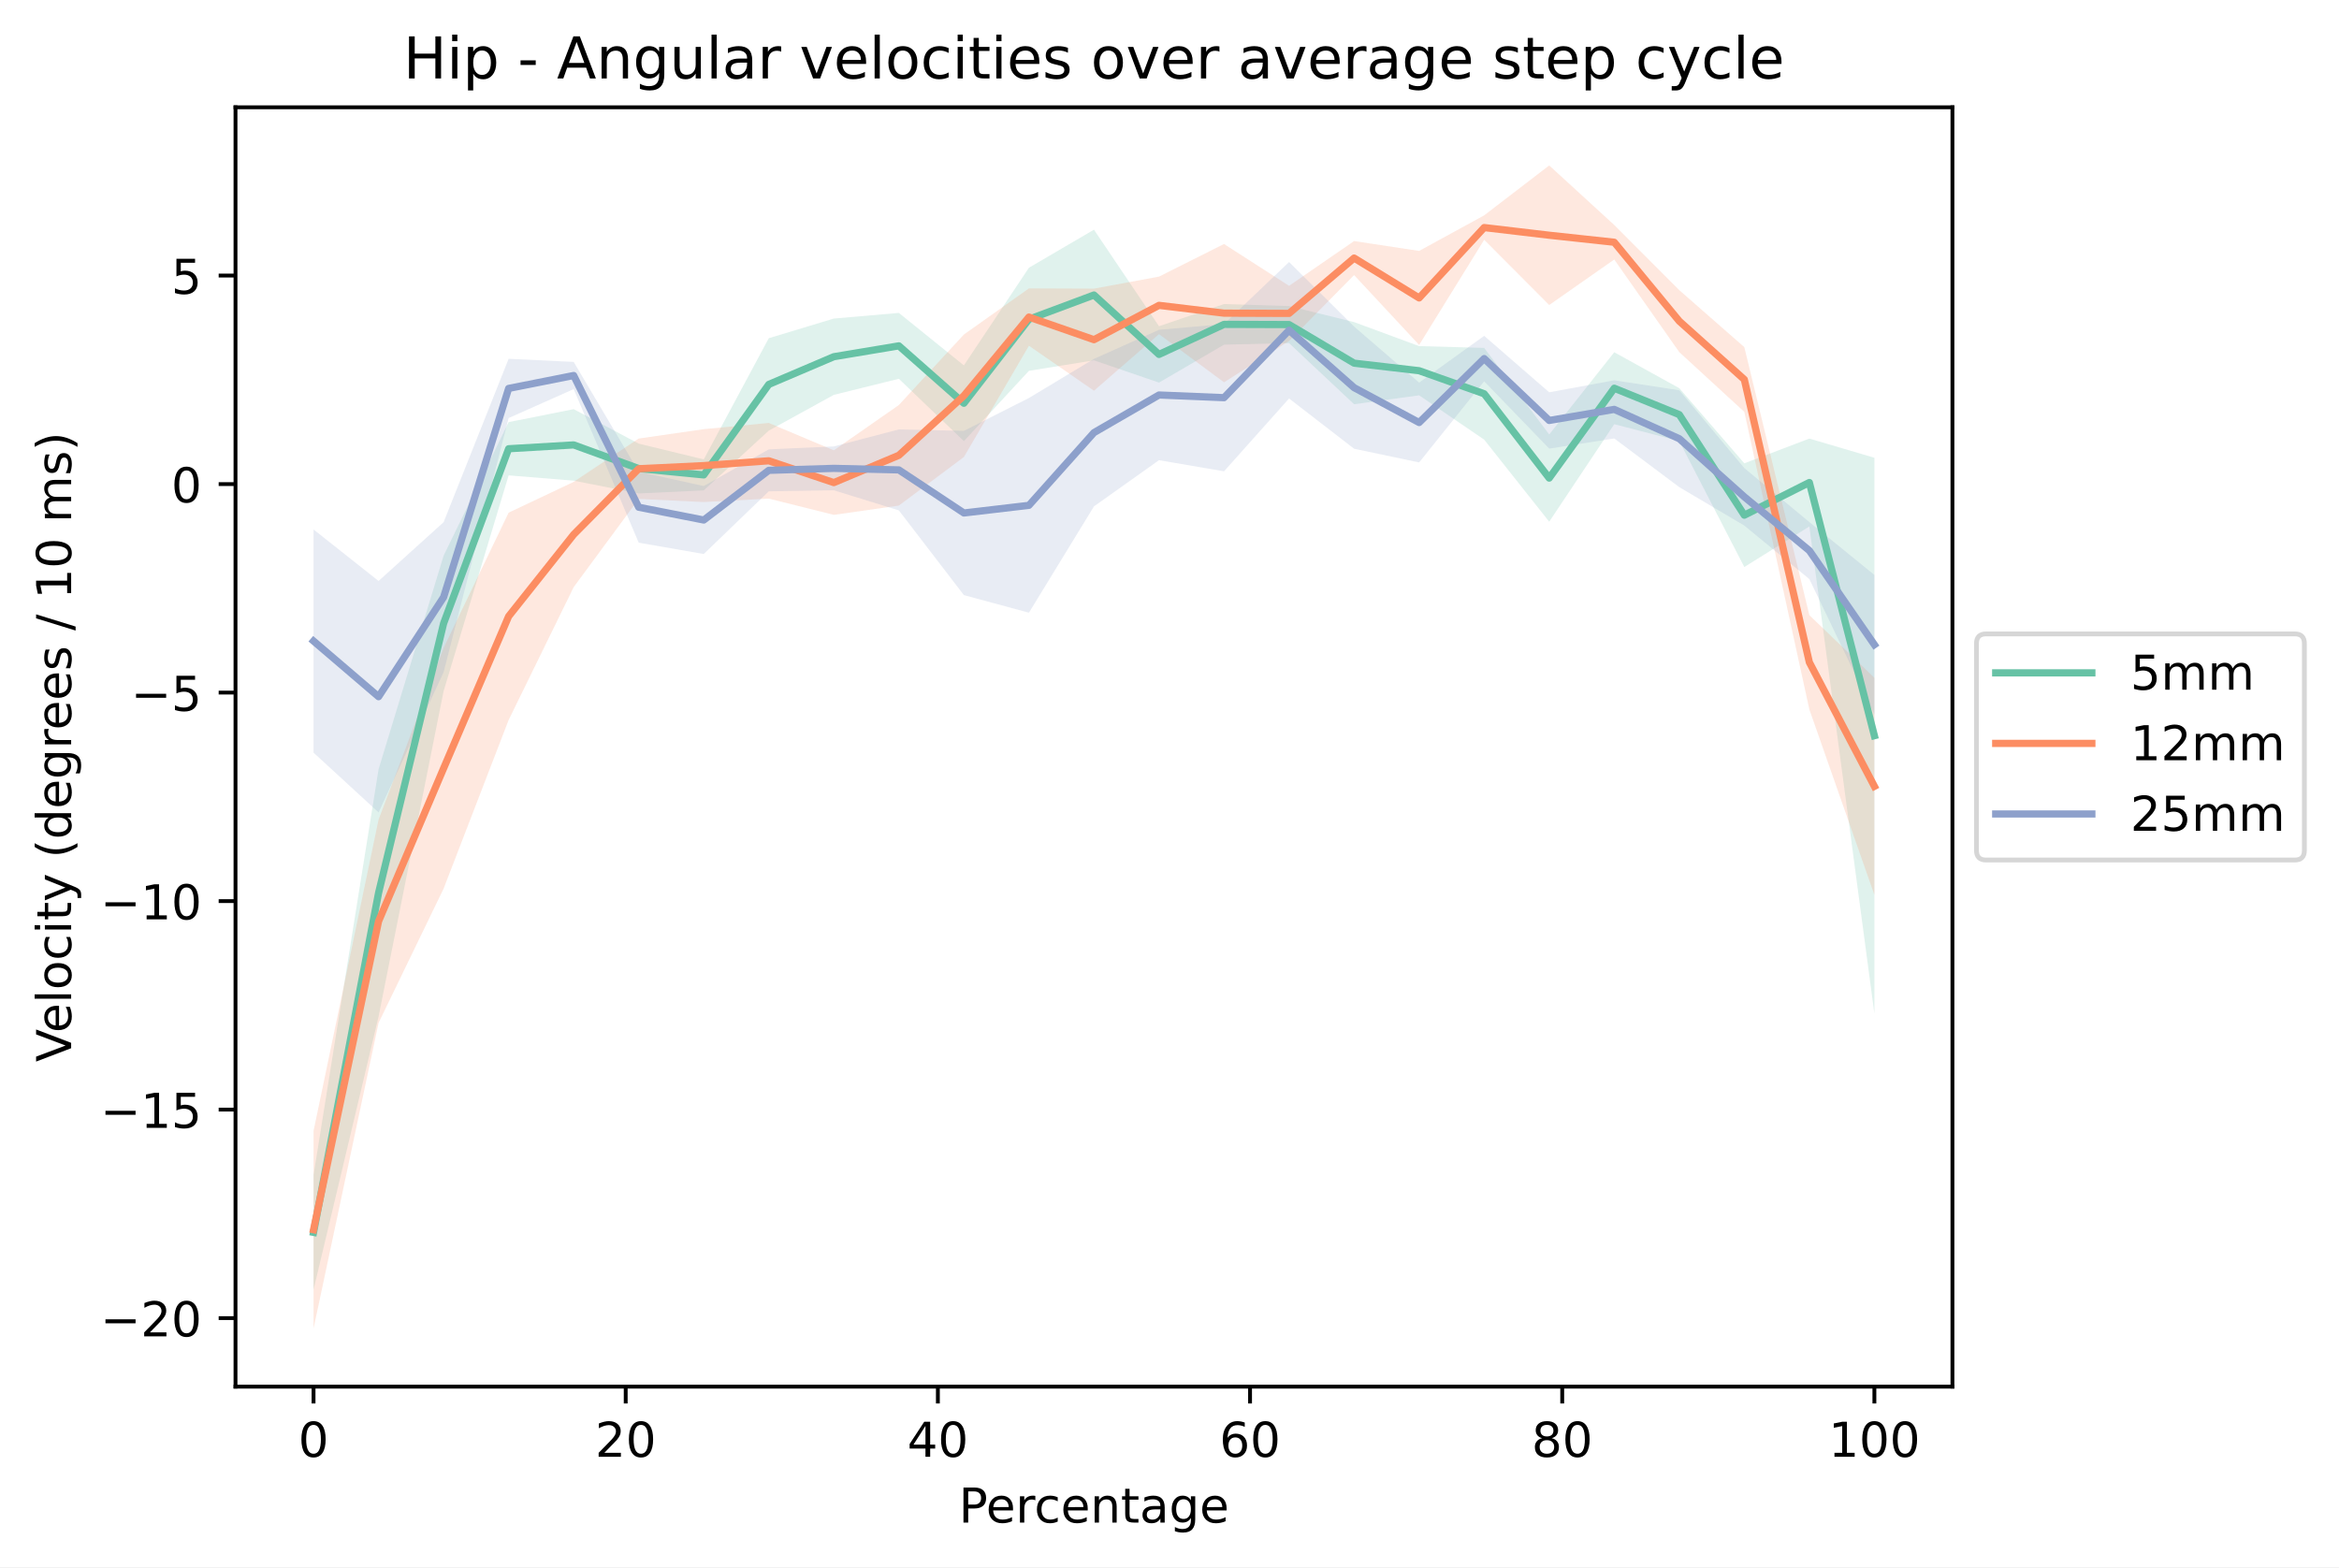
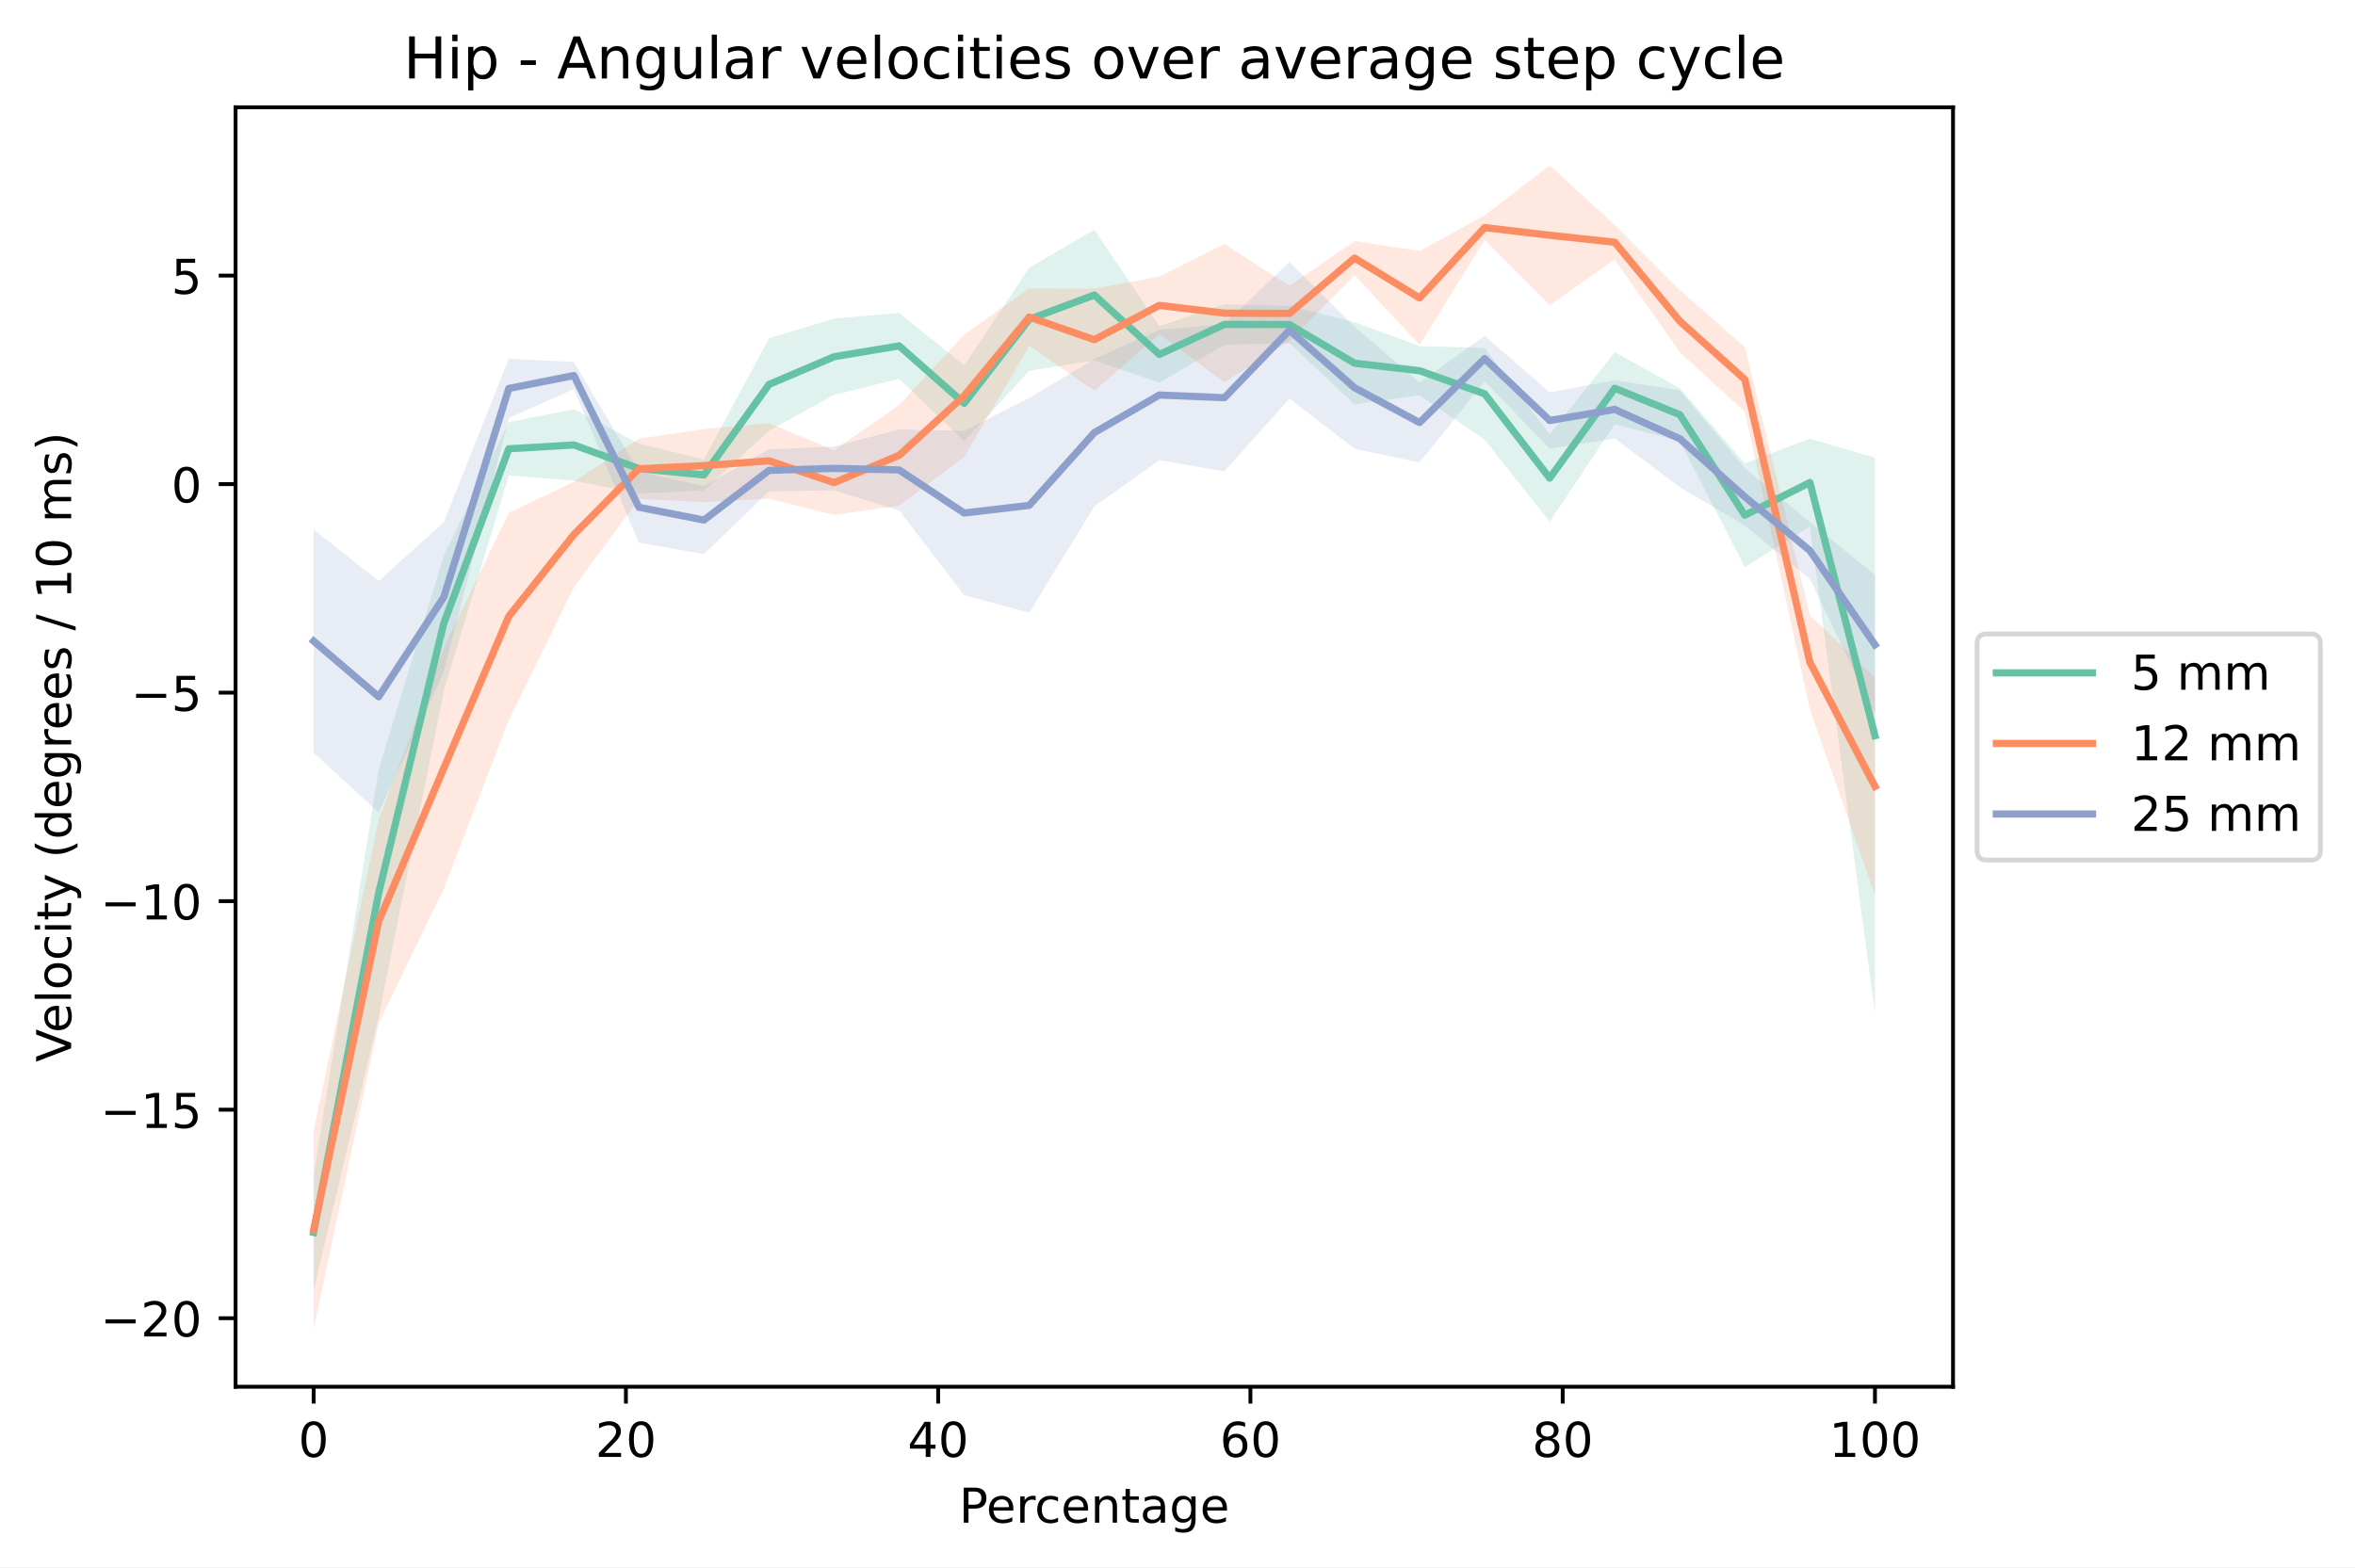
- <svg xmlns="http://www.w3.org/2000/svg" xmlns:xlink="http://www.w3.org/1999/xlink" width="486.509pt" height="325.986pt" viewBox="0 0 486.509 325.986" version="1.1">
+ <svg xmlns="http://www.w3.org/2000/svg" xmlns:xlink="http://www.w3.org/1999/xlink" width="489.687pt" height="325.986pt" viewBox="0 0 489.687 325.986" version="1.1">
  <defs>
    <style type="text/css">*{stroke-linejoin: round; stroke-linecap: butt}</style>
  </defs>
  <g id="figure_1">
    <g id="patch_1">
-       <path d="M 0 325.986  L 486.509 325.986  L 486.509 0  L 0 0  z " style="fill: #ffffff" />
+       <path d="M 0 325.986  L 489.687 325.986  L 489.687 0  L 0 0  z " style="fill: #ffffff" />
    </g>
    <g id="axes_1">
      <g id="patch_2">
        <path d="M 48.983 288.43  L 406.103 288.43  L 406.103 22.318  L 48.983 22.318  z " style="fill: #ffffff" />
      </g>
      <g id="FillBetweenPolyCollection_1">
-         <path d="M 65.216 244.43  L 65.216 268.257  L 78.743 211.446  L 92.27 143.749  L 105.797 98.882  L 119.325 99.98  L 132.852 102.641  L 146.379 102.004  L 159.906 89.575  L 173.434 82.133  L 186.961 78.789  L 200.488 91.754  L 214.016 77.133  L 227.543 74.95  L 241.07 79.584  L 254.597 71.693  L 268.125 71.366  L 281.652 84.081  L 295.179 82.228  L 308.706 91.446  L 322.234 108.518  L 335.761 88.235  L 349.288 91.742  L 362.816 117.948  L 376.343 109.502  L 389.87 210.829  L 389.87 95.22  L 389.87 95.22  L 376.343 91.227  L 362.816 96.374  L 349.288 80.743  L 335.761 73.27  L 322.234 90.375  L 308.706 72.367  L 295.179 71.993  L 281.652 67.001  L 268.125 63.662  L 254.597 63.248  L 241.07 67.861  L 227.543 47.777  L 214.016 55.691  L 200.488 76.009  L 186.961 65.088  L 173.434 66.261  L 159.906 70.349  L 146.379 95.564  L 132.852 92.28  L 119.325 85.108  L 105.797 87.804  L 92.27 115.586  L 78.743 160.011  L 65.216 244.43  z " clip-path="url(#p2263bcc801)" style="fill: #66c2a5; fill-opacity: 0.2" />
+         <path d="M 65.216 244.43  L 65.216 268.257  L 78.743 211.446  L 92.27 143.749  L 105.797 98.882  L 119.325 99.98  L 132.852 102.641  L 146.379 102.004  L 159.906 89.575  L 173.434 82.133  L 186.961 78.789  L 200.488 91.754  L 214.016 77.133  L 227.543 74.95  L 241.07 79.584  L 254.597 71.693  L 268.125 71.366  L 281.652 84.081  L 295.179 82.228  L 308.706 91.446  L 322.234 108.518  L 335.761 88.235  L 349.288 91.742  L 362.816 117.948  L 376.343 109.502  L 389.87 210.829  L 389.87 95.22  L 389.87 95.22  L 376.343 91.227  L 362.816 96.374  L 349.288 80.743  L 335.761 73.27  L 322.234 90.375  L 308.706 72.367  L 295.179 71.993  L 281.652 67.001  L 268.125 63.662  L 254.597 63.248  L 241.07 67.861  L 227.543 47.777  L 214.016 55.691  L 200.488 76.009  L 186.961 65.088  L 173.434 66.261  L 159.906 70.349  L 146.379 95.564  L 132.852 92.28  L 119.325 85.108  L 105.797 87.804  L 92.27 115.586  L 78.743 160.011  L 65.216 244.43  z " clip-path="url(#pf9036bc79f)" style="fill: #66c2a5; fill-opacity: 0.2" />
      </g>
      <g id="FillBetweenPolyCollection_2">
-         <path d="M 65.216 235.246  L 65.216 276.334  L 78.743 212.767  L 92.27 184.838  L 105.797 149.761  L 119.325 122.128  L 132.852 103.781  L 146.379 104.431  L 159.906 103.718  L 173.434 107.098  L 186.961 105.165  L 200.488 95.063  L 214.016 71.913  L 227.543 81.276  L 241.07 69.494  L 254.597 79.522  L 268.125 70.919  L 281.652 57.217  L 295.179 71.751  L 308.706 49.875  L 322.234 63.446  L 335.761 53.98  L 349.288 73.246  L 362.816 85.672  L 376.343 147.564  L 389.87 186.134  L 389.87 140.992  L 389.87 140.992  L 376.343 127.955  L 362.816 72.207  L 349.288 60.355  L 335.761 46.801  L 322.234 34.414  L 308.706 44.795  L 295.179 52.195  L 281.652 50.141  L 268.125 59.456  L 254.597 50.753  L 241.07 57.536  L 227.543 60.04  L 214.016 59.987  L 200.488 69.582  L 186.961 84.247  L 173.434 93.674  L 159.906 87.977  L 146.379 89.268  L 132.852 91.22  L 119.325 100.235  L 105.797 106.638  L 92.27 134.783  L 78.743 170.484  L 65.216 235.246  z " clip-path="url(#p2263bcc801)" style="fill: #fc8d62; fill-opacity: 0.2" />
+         <path d="M 65.216 235.246  L 65.216 276.334  L 78.743 212.767  L 92.27 184.838  L 105.797 149.761  L 119.325 122.128  L 132.852 103.781  L 146.379 104.431  L 159.906 103.718  L 173.434 107.098  L 186.961 105.165  L 200.488 95.063  L 214.016 71.913  L 227.543 81.276  L 241.07 69.494  L 254.597 79.522  L 268.125 70.919  L 281.652 57.217  L 295.179 71.751  L 308.706 49.875  L 322.234 63.446  L 335.761 53.98  L 349.288 73.246  L 362.816 85.672  L 376.343 147.564  L 389.87 186.134  L 389.87 140.992  L 389.87 140.992  L 376.343 127.955  L 362.816 72.207  L 349.288 60.355  L 335.761 46.801  L 322.234 34.414  L 308.706 44.795  L 295.179 52.195  L 281.652 50.141  L 268.125 59.456  L 254.597 50.753  L 241.07 57.536  L 227.543 60.04  L 214.016 59.987  L 200.488 69.582  L 186.961 84.247  L 173.434 93.674  L 159.906 87.977  L 146.379 89.268  L 132.852 91.22  L 119.325 100.235  L 105.797 106.638  L 92.27 134.783  L 78.743 170.484  L 65.216 235.246  z " clip-path="url(#pf9036bc79f)" style="fill: #fc8d62; fill-opacity: 0.2" />
      </g>
      <g id="FillBetweenPolyCollection_3">
-         <path d="M 65.216 110.135  L 65.216 156.556  L 78.743 168.99  L 92.27 139.821  L 105.797 86.954  L 119.325 80.935  L 132.852 112.882  L 146.379 115.239  L 159.906 102.198  L 173.434 101.981  L 186.961 106.165  L 200.488 123.786  L 214.016 127.445  L 227.543 105.33  L 241.07 95.722  L 254.597 98.035  L 268.125 82.887  L 281.652 93.34  L 295.179 96.192  L 308.706 79.311  L 322.234 93.315  L 335.761 91.199  L 349.288 101.326  L 362.816 109.324  L 376.343 120.453  L 389.87 148.61  L 389.87 119.59  L 389.87 119.59  L 376.343 108.597  L 362.816 97.37  L 349.288 81.18  L 335.761 79.107  L 322.234 81.602  L 308.706 69.86  L 295.179 79.591  L 281.652 67.934  L 268.125 54.501  L 254.597 67.405  L 241.07 68.601  L 227.543 74.645  L 214.016 82.786  L 200.488 89.623  L 186.961 89.323  L 173.434 92.863  L 159.906 93.47  L 146.379 101.1  L 132.852 98.138  L 119.325 75.279  L 105.797 74.635  L 92.27 108.618  L 78.743 120.847  L 65.216 110.135  z " clip-path="url(#p2263bcc801)" style="fill: #8da0cb; fill-opacity: 0.2" />
+         <path d="M 65.216 110.135  L 65.216 156.556  L 78.743 168.99  L 92.27 139.821  L 105.797 86.954  L 119.325 80.935  L 132.852 112.882  L 146.379 115.239  L 159.906 102.198  L 173.434 101.981  L 186.961 106.165  L 200.488 123.786  L 214.016 127.445  L 227.543 105.33  L 241.07 95.722  L 254.597 98.035  L 268.125 82.887  L 281.652 93.34  L 295.179 96.192  L 308.706 79.311  L 322.234 93.315  L 335.761 91.199  L 349.288 101.326  L 362.816 109.324  L 376.343 120.453  L 389.87 148.61  L 389.87 119.59  L 389.87 119.59  L 376.343 108.597  L 362.816 97.37  L 349.288 81.18  L 335.761 79.107  L 322.234 81.602  L 308.706 69.86  L 295.179 79.591  L 281.652 67.934  L 268.125 54.501  L 254.597 67.405  L 241.07 68.601  L 227.543 74.645  L 214.016 82.786  L 200.488 89.623  L 186.961 89.323  L 173.434 92.863  L 159.906 93.47  L 146.379 101.1  L 132.852 98.138  L 119.325 75.279  L 105.797 74.635  L 92.27 108.618  L 78.743 120.847  L 65.216 110.135  z " clip-path="url(#pf9036bc79f)" style="fill: #8da0cb; fill-opacity: 0.2" />
      </g>
      <g id="matplotlib.axis_1">
        <g id="xtick_1">
          <g id="line2d_1">
            <defs>
-               <path id="me7f5a25f6e" d="M 0 0  L 0 3.5  " style="stroke: #000000; stroke-width: 0.8" />
+               <path id="m4f5cbf19fa" d="M 0 0  L 0 3.5  " style="stroke: #000000; stroke-width: 0.8" />
            </defs>
            <g>
-               <use xlink:href="#me7f5a25f6e" x="65.216" y="288.43" style="stroke: #000000; stroke-width: 0.8" />
+               <use xlink:href="#m4f5cbf19fa" x="65.216" y="288.43" style="stroke: #000000; stroke-width: 0.8" />
            </g>
          </g>
          <g id="text_1">
            <g transform="translate(62.03429 303.0286) scale(0.1 -0.1)">
              <defs>
                <path id="DejaVuSans-30" d="M 2034 4250  Q 1547 4250 1301 3770  Q 1056 3291 1056 2328  Q 1056 1369 1301 889  Q 1547 409 2034 409  Q 2525 409 2770 889  Q 3016 1369 3016 2328  Q 3016 3291 2770 3770  Q 2525 4250 2034 4250  z M 2034 4750  Q 2819 4750 3233 4129  Q 3647 3509 3647 2328  Q 3647 1150 3233 529  Q 2819 -91 2034 -91  Q 1250 -91 836 529  Q 422 1150 422 2328  Q 422 3509 836 4129  Q 1250 4750 2034 4750  z " transform="scale(0.015625)" />
              </defs>
              <use xlink:href="#DejaVuSans-30" />
            </g>
          </g>
        </g>
        <g id="xtick_2">
          <g id="line2d_2">
            <g>
-               <use xlink:href="#me7f5a25f6e" x="130.146" y="288.43" style="stroke: #000000; stroke-width: 0.8" />
+               <use xlink:href="#m4f5cbf19fa" x="130.146" y="288.43" style="stroke: #000000; stroke-width: 0.8" />
            </g>
          </g>
          <g id="text_2">
            <g transform="translate(123.7839 303.0286) scale(0.1 -0.1)">
              <defs>
                <path id="DejaVuSans-32" d="M 1228 531  L 3431 531  L 3431 0  L 469 0  L 469 531  Q 828 903 1448 1529  Q 2069 2156 2228 2338  Q 2531 2678 2651 2914  Q 2772 3150 2772 3378  Q 2772 3750 2511 3984  Q 2250 4219 1831 4219  Q 1534 4219 1204 4116  Q 875 4013 500 3803  L 500 4441  Q 881 4594 1212 4672  Q 1544 4750 1819 4750  Q 2544 4750 2975 4387  Q 3406 4025 3406 3419  Q 3406 3131 3298 2873  Q 3191 2616 2906 2266  Q 2828 2175 2409 1742  Q 1991 1309 1228 531  z " transform="scale(0.015625)" />
              </defs>
              <use xlink:href="#DejaVuSans-32" />
              <use xlink:href="#DejaVuSans-30" transform="translate(63.62305 0)" />
            </g>
          </g>
        </g>
        <g id="xtick_3">
          <g id="line2d_3">
            <g>
-               <use xlink:href="#me7f5a25f6e" x="195.077" y="288.43" style="stroke: #000000; stroke-width: 0.8" />
+               <use xlink:href="#m4f5cbf19fa" x="195.077" y="288.43" style="stroke: #000000; stroke-width: 0.8" />
            </g>
          </g>
          <g id="text_3">
            <g transform="translate(188.7149 303.0286) scale(0.1 -0.1)">
              <defs>
                <path id="DejaVuSans-34" d="M 2419 4116  L 825 1625  L 2419 1625  L 2419 4116  z M 2253 4666  L 3047 4666  L 3047 1625  L 3713 1625  L 3713 1100  L 3047 1100  L 3047 0  L 2419 0  L 2419 1100  L 313 1100  L 313 1709  L 2253 4666  z " transform="scale(0.015625)" />
              </defs>
              <use xlink:href="#DejaVuSans-34" />
              <use xlink:href="#DejaVuSans-30" transform="translate(63.62305 0)" />
            </g>
          </g>
        </g>
        <g id="xtick_4">
          <g id="line2d_4">
            <g>
-               <use xlink:href="#me7f5a25f6e" x="260.008" y="288.43" style="stroke: #000000; stroke-width: 0.8" />
+               <use xlink:href="#m4f5cbf19fa" x="260.008" y="288.43" style="stroke: #000000; stroke-width: 0.8" />
            </g>
          </g>
          <g id="text_4">
            <g transform="translate(253.6458 303.0286) scale(0.1 -0.1)">
              <defs>
                <path id="DejaVuSans-36" d="M 2113 2584  Q 1688 2584 1439 2293  Q 1191 2003 1191 1497  Q 1191 994 1439 701  Q 1688 409 2113 409  Q 2538 409 2786 701  Q 3034 994 3034 1497  Q 3034 2003 2786 2293  Q 2538 2584 2113 2584  z M 3366 4563  L 3366 3988  Q 3128 4100 2886 4159  Q 2644 4219 2406 4219  Q 1781 4219 1451 3797  Q 1122 3375 1075 2522  Q 1259 2794 1537 2939  Q 1816 3084 2150 3084  Q 2853 3084 3261 2657  Q 3669 2231 3669 1497  Q 3669 778 3244 343  Q 2819 -91 2113 -91  Q 1303 -91 875 529  Q 447 1150 447 2328  Q 447 3434 972 4092  Q 1497 4750 2381 4750  Q 2619 4750 2861 4703  Q 3103 4656 3366 4563  z " transform="scale(0.015625)" />
              </defs>
              <use xlink:href="#DejaVuSans-36" />
              <use xlink:href="#DejaVuSans-30" transform="translate(63.62305 0)" />
            </g>
          </g>
        </g>
        <g id="xtick_5">
          <g id="line2d_5">
            <g>
-               <use xlink:href="#me7f5a25f6e" x="324.939" y="288.43" style="stroke: #000000; stroke-width: 0.8" />
+               <use xlink:href="#m4f5cbf19fa" x="324.939" y="288.43" style="stroke: #000000; stroke-width: 0.8" />
            </g>
          </g>
          <g id="text_5">
            <g transform="translate(318.5767 303.0286) scale(0.1 -0.1)">
              <defs>
                <path id="DejaVuSans-38" d="M 2034 2216  Q 1584 2216 1326 1975  Q 1069 1734 1069 1313  Q 1069 891 1326 650  Q 1584 409 2034 409  Q 2484 409 2743 651  Q 3003 894 3003 1313  Q 3003 1734 2745 1975  Q 2488 2216 2034 2216  z M 1403 2484  Q 997 2584 770 2862  Q 544 3141 544 3541  Q 544 4100 942 4425  Q 1341 4750 2034 4750  Q 2731 4750 3128 4425  Q 3525 4100 3525 3541  Q 3525 3141 3298 2862  Q 3072 2584 2669 2484  Q 3125 2378 3379 2068  Q 3634 1759 3634 1313  Q 3634 634 3220 271  Q 2806 -91 2034 -91  Q 1263 -91 848 271  Q 434 634 434 1313  Q 434 1759 690 2068  Q 947 2378 1403 2484  z M 1172 3481  Q 1172 3119 1398 2916  Q 1625 2713 2034 2713  Q 2441 2713 2670 2916  Q 2900 3119 2900 3481  Q 2900 3844 2670 4047  Q 2441 4250 2034 4250  Q 1625 4250 1398 4047  Q 1172 3844 1172 3481  z " transform="scale(0.015625)" />
              </defs>
              <use xlink:href="#DejaVuSans-38" />
              <use xlink:href="#DejaVuSans-30" transform="translate(63.62305 0)" />
            </g>
          </g>
        </g>
        <g id="xtick_6">
          <g id="line2d_6">
            <g>
-               <use xlink:href="#me7f5a25f6e" x="389.87" y="288.43" style="stroke: #000000; stroke-width: 0.8" />
+               <use xlink:href="#m4f5cbf19fa" x="389.87" y="288.43" style="stroke: #000000; stroke-width: 0.8" />
            </g>
          </g>
          <g id="text_6">
            <g transform="translate(380.3263 303.0286) scale(0.1 -0.1)">
              <defs>
                <path id="DejaVuSans-31" d="M 794 531  L 1825 531  L 1825 4091  L 703 3866  L 703 4441  L 1819 4666  L 2450 4666  L 2450 531  L 3481 531  L 3481 0  L 794 0  L 794 531  z " transform="scale(0.015625)" />
              </defs>
              <use xlink:href="#DejaVuSans-31" />
              <use xlink:href="#DejaVuSans-30" transform="translate(63.62305 0)" />
              <use xlink:href="#DejaVuSans-30" transform="translate(127.2461 0)" />
            </g>
          </g>
        </g>
        <g id="text_7">
          <g transform="translate(199.4202 316.7067) scale(0.1 -0.1)">
            <defs>
              <path id="DejaVuSans-50" d="M 1259 4147  L 1259 2394  L 2053 2394  Q 2494 2394 2734 2622  Q 2975 2850 2975 3272  Q 2975 3691 2734 3919  Q 2494 4147 2053 4147  L 1259 4147  z M 628 4666  L 2053 4666  Q 2838 4666 3239 4311  Q 3641 3956 3641 3272  Q 3641 2581 3239 2228  Q 2838 1875 2053 1875  L 1259 1875  L 1259 0  L 628 0  L 628 4666  z " transform="scale(0.015625)" />
              <path id="DejaVuSans-65" d="M 3597 1894  L 3597 1613  L 953 1613  Q 991 1019 1311 708  Q 1631 397 2203 397  Q 2534 397 2845 478  Q 3156 559 3463 722  L 3463 178  Q 3153 47 2828 -22  Q 2503 -91 2169 -91  Q 1331 -91 842 396  Q 353 884 353 1716  Q 353 2575 817 3079  Q 1281 3584 2069 3584  Q 2775 3584 3186 3129  Q 3597 2675 3597 1894  z M 3022 2063  Q 3016 2534 2758 2815  Q 2500 3097 2075 3097  Q 1594 3097 1305 2825  Q 1016 2553 972 2059  L 3022 2063  z " transform="scale(0.015625)" />
              <path id="DejaVuSans-72" d="M 2631 2963  Q 2534 3019 2420 3045  Q 2306 3072 2169 3072  Q 1681 3072 1420 2755  Q 1159 2438 1159 1844  L 1159 0  L 581 0  L 581 3500  L 1159 3500  L 1159 2956  Q 1341 3275 1631 3429  Q 1922 3584 2338 3584  Q 2397 3584 2469 3576  Q 2541 3569 2628 3553  L 2631 2963  z " transform="scale(0.015625)" />
              <path id="DejaVuSans-63" d="M 3122 3366  L 3122 2828  Q 2878 2963 2633 3030  Q 2388 3097 2138 3097  Q 1578 3097 1268 2742  Q 959 2388 959 1747  Q 959 1106 1268 751  Q 1578 397 2138 397  Q 2388 397 2633 464  Q 2878 531 3122 666  L 3122 134  Q 2881 22 2623 -34  Q 2366 -91 2075 -91  Q 1284 -91 818 406  Q 353 903 353 1747  Q 353 2603 823 3093  Q 1294 3584 2113 3584  Q 2378 3584 2631 3529  Q 2884 3475 3122 3366  z " transform="scale(0.015625)" />
              <path id="DejaVuSans-6e" d="M 3513 2113  L 3513 0  L 2938 0  L 2938 2094  Q 2938 2591 2744 2837  Q 2550 3084 2163 3084  Q 1697 3084 1428 2787  Q 1159 2491 1159 1978  L 1159 0  L 581 0  L 581 3500  L 1159 3500  L 1159 2956  Q 1366 3272 1645 3428  Q 1925 3584 2291 3584  Q 2894 3584 3203 3211  Q 3513 2838 3513 2113  z " transform="scale(0.015625)" />
              <path id="DejaVuSans-74" d="M 1172 4494  L 1172 3500  L 2356 3500  L 2356 3053  L 1172 3053  L 1172 1153  Q 1172 725 1289 603  Q 1406 481 1766 481  L 2356 481  L 2356 0  L 1766 0  Q 1100 0 847 248  Q 594 497 594 1153  L 594 3053  L 172 3053  L 172 3500  L 594 3500  L 594 4494  L 1172 4494  z " transform="scale(0.015625)" />
              <path id="DejaVuSans-61" d="M 2194 1759  Q 1497 1759 1228 1600  Q 959 1441 959 1056  Q 959 750 1161 570  Q 1363 391 1709 391  Q 2188 391 2477 730  Q 2766 1069 2766 1631  L 2766 1759  L 2194 1759  z M 3341 1997  L 3341 0  L 2766 0  L 2766 531  Q 2569 213 2275 61  Q 1981 -91 1556 -91  Q 1019 -91 701 211  Q 384 513 384 1019  Q 384 1609 779 1909  Q 1175 2209 1959 2209  L 2766 2209  L 2766 2266  Q 2766 2663 2505 2880  Q 2244 3097 1772 3097  Q 1472 3097 1187 3025  Q 903 2953 641 2809  L 641 3341  Q 956 3463 1253 3523  Q 1550 3584 1831 3584  Q 2591 3584 2966 3190  Q 3341 2797 3341 1997  z " transform="scale(0.015625)" />
              <path id="DejaVuSans-67" d="M 2906 1791  Q 2906 2416 2648 2759  Q 2391 3103 1925 3103  Q 1463 3103 1205 2759  Q 947 2416 947 1791  Q 947 1169 1205 825  Q 1463 481 1925 481  Q 2391 481 2648 825  Q 2906 1169 2906 1791  z M 3481 434  Q 3481 -459 3084 -895  Q 2688 -1331 1869 -1331  Q 1566 -1331 1297 -1286  Q 1028 -1241 775 -1147  L 775 -588  Q 1028 -725 1275 -790  Q 1522 -856 1778 -856  Q 2344 -856 2625 -561  Q 2906 -266 2906 331  L 2906 616  Q 2728 306 2450 153  Q 2172 0 1784 0  Q 1141 0 747 490  Q 353 981 353 1791  Q 353 2603 747 3093  Q 1141 3584 1784 3584  Q 2172 3584 2450 3431  Q 2728 3278 2906 2969  L 2906 3500  L 3481 3500  L 3481 434  z " transform="scale(0.015625)" />
            </defs>
            <use xlink:href="#DejaVuSans-50" />
            <use xlink:href="#DejaVuSans-65" transform="translate(56.67773 0)" />
            <use xlink:href="#DejaVuSans-72" transform="translate(118.2012 0)" />
            <use xlink:href="#DejaVuSans-63" transform="translate(157.0645 0)" />
            <use xlink:href="#DejaVuSans-65" transform="translate(212.0449 0)" />
            <use xlink:href="#DejaVuSans-6e" transform="translate(273.5684 0)" />
            <use xlink:href="#DejaVuSans-74" transform="translate(336.9473 0)" />
            <use xlink:href="#DejaVuSans-61" transform="translate(376.1562 0)" />
            <use xlink:href="#DejaVuSans-67" transform="translate(437.4355 0)" />
            <use xlink:href="#DejaVuSans-65" transform="translate(500.9121 0)" />
          </g>
        </g>
      </g>
      <g id="matplotlib.axis_2">
        <g id="ytick_1">
          <g id="line2d_7">
            <defs>
-               <path id="mc66c7b8c3a" d="M 0 0  L -3.5 0  " style="stroke: #000000; stroke-width: 0.8" />
+               <path id="m19ae720659" d="M 0 0  L -3.5 0  " style="stroke: #000000; stroke-width: 0.8" />
            </defs>
            <g>
-               <use xlink:href="#mc66c7b8c3a" x="48.983" y="274.177" style="stroke: #000000; stroke-width: 0.8" />
+               <use xlink:href="#m19ae720659" x="48.983" y="274.177" style="stroke: #000000; stroke-width: 0.8" />
            </g>
          </g>
          <g id="text_8">
            <g transform="translate(20.87813 277.9766) scale(0.1 -0.1)">
              <defs>
                <path id="DejaVuSans-2212" d="M 678 2272  L 4684 2272  L 4684 1741  L 678 1741  L 678 2272  z " transform="scale(0.015625)" />
              </defs>
              <use xlink:href="#DejaVuSans-2212" />
              <use xlink:href="#DejaVuSans-32" transform="translate(83.78906 0)" />
              <use xlink:href="#DejaVuSans-30" transform="translate(147.4121 0)" />
            </g>
          </g>
        </g>
        <g id="ytick_2">
          <g id="line2d_8">
            <g>
-               <use xlink:href="#mc66c7b8c3a" x="48.983" y="230.806" style="stroke: #000000; stroke-width: 0.8" />
+               <use xlink:href="#m19ae720659" x="48.983" y="230.806" style="stroke: #000000; stroke-width: 0.8" />
            </g>
          </g>
          <g id="text_9">
            <g transform="translate(20.87813 234.6053) scale(0.1 -0.1)">
              <defs>
                <path id="DejaVuSans-35" d="M 691 4666  L 3169 4666  L 3169 4134  L 1269 4134  L 1269 2991  Q 1406 3038 1543 3061  Q 1681 3084 1819 3084  Q 2600 3084 3056 2656  Q 3513 2228 3513 1497  Q 3513 744 3044 326  Q 2575 -91 1722 -91  Q 1428 -91 1123 -41  Q 819 9 494 109  L 494 744  Q 775 591 1075 516  Q 1375 441 1709 441  Q 2250 441 2565 725  Q 2881 1009 2881 1497  Q 2881 1984 2565 2268  Q 2250 2553 1709 2553  Q 1456 2553 1204 2497  Q 953 2441 691 2322  L 691 4666  z " transform="scale(0.015625)" />
              </defs>
              <use xlink:href="#DejaVuSans-2212" />
              <use xlink:href="#DejaVuSans-31" transform="translate(83.78906 0)" />
              <use xlink:href="#DejaVuSans-35" transform="translate(147.4121 0)" />
            </g>
          </g>
        </g>
        <g id="ytick_3">
          <g id="line2d_9">
            <g>
-               <use xlink:href="#mc66c7b8c3a" x="48.983" y="187.435" style="stroke: #000000; stroke-width: 0.8" />
+               <use xlink:href="#m19ae720659" x="48.983" y="187.435" style="stroke: #000000; stroke-width: 0.8" />
            </g>
          </g>
          <g id="text_10">
            <g transform="translate(20.87813 191.2339) scale(0.1 -0.1)">
              <use xlink:href="#DejaVuSans-2212" />
              <use xlink:href="#DejaVuSans-31" transform="translate(83.78906 0)" />
              <use xlink:href="#DejaVuSans-30" transform="translate(147.4121 0)" />
            </g>
          </g>
        </g>
        <g id="ytick_4">
          <g id="line2d_10">
            <g>
-               <use xlink:href="#mc66c7b8c3a" x="48.983" y="144.063" style="stroke: #000000; stroke-width: 0.8" />
+               <use xlink:href="#m19ae720659" x="48.983" y="144.063" style="stroke: #000000; stroke-width: 0.8" />
            </g>
          </g>
          <g id="text_11">
            <g transform="translate(27.24063 147.8626) scale(0.1 -0.1)">
              <use xlink:href="#DejaVuSans-2212" />
              <use xlink:href="#DejaVuSans-35" transform="translate(83.78906 0)" />
            </g>
          </g>
        </g>
        <g id="ytick_5">
          <g id="line2d_11">
            <g>
-               <use xlink:href="#mc66c7b8c3a" x="48.983" y="100.692" style="stroke: #000000; stroke-width: 0.8" />
+               <use xlink:href="#m19ae720659" x="48.983" y="100.692" style="stroke: #000000; stroke-width: 0.8" />
            </g>
          </g>
          <g id="text_12">
            <g transform="translate(35.62031 104.4912) scale(0.1 -0.1)">
              <use xlink:href="#DejaVuSans-30" />
            </g>
          </g>
        </g>
        <g id="ytick_6">
          <g id="line2d_12">
            <g>
-               <use xlink:href="#mc66c7b8c3a" x="48.983" y="57.321" style="stroke: #000000; stroke-width: 0.8" />
+               <use xlink:href="#m19ae720659" x="48.983" y="57.321" style="stroke: #000000; stroke-width: 0.8" />
            </g>
          </g>
          <g id="text_13">
            <g transform="translate(35.62031 61.11986) scale(0.1 -0.1)">
              <use xlink:href="#DejaVuSans-35" />
            </g>
          </g>
        </g>
        <g id="text_14">
          <g transform="translate(14.79844 220.8952) rotate(-90) scale(0.1 -0.1)">
            <defs>
              <path id="DejaVuSans-56" d="M 1831 0  L 50 4666  L 709 4666  L 2188 738  L 3669 4666  L 4325 4666  L 2547 0  L 1831 0  z " transform="scale(0.015625)" />
              <path id="DejaVuSans-6c" d="M 603 4863  L 1178 4863  L 1178 0  L 603 0  L 603 4863  z " transform="scale(0.015625)" />
              <path id="DejaVuSans-6f" d="M 1959 3097  Q 1497 3097 1228 2736  Q 959 2375 959 1747  Q 959 1119 1226 758  Q 1494 397 1959 397  Q 2419 397 2687 759  Q 2956 1122 2956 1747  Q 2956 2369 2687 2733  Q 2419 3097 1959 3097  z M 1959 3584  Q 2709 3584 3137 3096  Q 3566 2609 3566 1747  Q 3566 888 3137 398  Q 2709 -91 1959 -91  Q 1206 -91 779 398  Q 353 888 353 1747  Q 353 2609 779 3096  Q 1206 3584 1959 3584  z " transform="scale(0.015625)" />
              <path id="DejaVuSans-69" d="M 603 3500  L 1178 3500  L 1178 0  L 603 0  L 603 3500  z M 603 4863  L 1178 4863  L 1178 4134  L 603 4134  L 603 4863  z " transform="scale(0.015625)" />
              <path id="DejaVuSans-79" d="M 2059 -325  Q 1816 -950 1584 -1140  Q 1353 -1331 966 -1331  L 506 -1331  L 506 -850  L 844 -850  Q 1081 -850 1212 -737  Q 1344 -625 1503 -206  L 1606 56  L 191 3500  L 800 3500  L 1894 763  L 2988 3500  L 3597 3500  L 2059 -325  z " transform="scale(0.015625)" />
              <path id="DejaVuSans-20" transform="scale(0.015625)" />
              <path id="DejaVuSans-28" d="M 1984 4856  Q 1566 4138 1362 3434  Q 1159 2731 1159 2009  Q 1159 1288 1364 580  Q 1569 -128 1984 -844  L 1484 -844  Q 1016 -109 783 600  Q 550 1309 550 2009  Q 550 2706 781 3412  Q 1013 4119 1484 4856  L 1984 4856  z " transform="scale(0.015625)" />
              <path id="DejaVuSans-64" d="M 2906 2969  L 2906 4863  L 3481 4863  L 3481 0  L 2906 0  L 2906 525  Q 2725 213 2448 61  Q 2172 -91 1784 -91  Q 1150 -91 751 415  Q 353 922 353 1747  Q 353 2572 751 3078  Q 1150 3584 1784 3584  Q 2172 3584 2448 3432  Q 2725 3281 2906 2969  z M 947 1747  Q 947 1113 1208 752  Q 1469 391 1925 391  Q 2381 391 2643 752  Q 2906 1113 2906 1747  Q 2906 2381 2643 2742  Q 2381 3103 1925 3103  Q 1469 3103 1208 2742  Q 947 2381 947 1747  z " transform="scale(0.015625)" />
              <path id="DejaVuSans-73" d="M 2834 3397  L 2834 2853  Q 2591 2978 2328 3040  Q 2066 3103 1784 3103  Q 1356 3103 1142 2972  Q 928 2841 928 2578  Q 928 2378 1081 2264  Q 1234 2150 1697 2047  L 1894 2003  Q 2506 1872 2764 1633  Q 3022 1394 3022 966  Q 3022 478 2636 193  Q 2250 -91 1575 -91  Q 1294 -91 989 -36  Q 684 19 347 128  L 347 722  Q 666 556 975 473  Q 1284 391 1588 391  Q 1994 391 2212 530  Q 2431 669 2431 922  Q 2431 1156 2273 1281  Q 2116 1406 1581 1522  L 1381 1569  Q 847 1681 609 1914  Q 372 2147 372 2553  Q 372 3047 722 3315  Q 1072 3584 1716 3584  Q 2034 3584 2315 3537  Q 2597 3491 2834 3397  z " transform="scale(0.015625)" />
              <path id="DejaVuSans-2f" d="M 1625 4666  L 2156 4666  L 531 -594  L 0 -594  L 1625 4666  z " transform="scale(0.015625)" />
              <path id="DejaVuSans-6d" d="M 3328 2828  Q 3544 3216 3844 3400  Q 4144 3584 4550 3584  Q 5097 3584 5394 3201  Q 5691 2819 5691 2113  L 5691 0  L 5113 0  L 5113 2094  Q 5113 2597 4934 2840  Q 4756 3084 4391 3084  Q 3944 3084 3684 2787  Q 3425 2491 3425 1978  L 3425 0  L 2847 0  L 2847 2094  Q 2847 2600 2669 2842  Q 2491 3084 2119 3084  Q 1678 3084 1418 2786  Q 1159 2488 1159 1978  L 1159 0  L 581 0  L 581 3500  L 1159 3500  L 1159 2956  Q 1356 3278 1631 3431  Q 1906 3584 2284 3584  Q 2666 3584 2933 3390  Q 3200 3197 3328 2828  z " transform="scale(0.015625)" />
              <path id="DejaVuSans-29" d="M 513 4856  L 1013 4856  Q 1481 4119 1714 3412  Q 1947 2706 1947 2009  Q 1947 1309 1714 600  Q 1481 -109 1013 -844  L 513 -844  Q 928 -128 1133 580  Q 1338 1288 1338 2009  Q 1338 2731 1133 3434  Q 928 4138 513 4856  z " transform="scale(0.015625)" />
            </defs>
            <use xlink:href="#DejaVuSans-56" />
            <use xlink:href="#DejaVuSans-65" transform="translate(60.6582 0)" />
            <use xlink:href="#DejaVuSans-6c" transform="translate(122.1816 0)" />
            <use xlink:href="#DejaVuSans-6f" transform="translate(149.9648 0)" />
            <use xlink:href="#DejaVuSans-63" transform="translate(211.1465 0)" />
            <use xlink:href="#DejaVuSans-69" transform="translate(266.127 0)" />
            <use xlink:href="#DejaVuSans-74" transform="translate(293.9102 0)" />
            <use xlink:href="#DejaVuSans-79" transform="translate(333.1191 0)" />
            <use xlink:href="#DejaVuSans-20" transform="translate(392.2988 0)" />
            <use xlink:href="#DejaVuSans-28" transform="translate(424.0859 0)" />
            <use xlink:href="#DejaVuSans-64" transform="translate(463.0996 0)" />
            <use xlink:href="#DejaVuSans-65" transform="translate(526.5762 0)" />
            <use xlink:href="#DejaVuSans-67" transform="translate(588.0996 0)" />
            <use xlink:href="#DejaVuSans-72" transform="translate(651.5762 0)" />
            <use xlink:href="#DejaVuSans-65" transform="translate(690.4395 0)" />
            <use xlink:href="#DejaVuSans-65" transform="translate(751.9629 0)" />
            <use xlink:href="#DejaVuSans-73" transform="translate(813.4863 0)" />
            <use xlink:href="#DejaVuSans-20" transform="translate(865.5859 0)" />
            <use xlink:href="#DejaVuSans-2f" transform="translate(897.373 0)" />
            <use xlink:href="#DejaVuSans-20" transform="translate(931.0645 0)" />
            <use xlink:href="#DejaVuSans-31" transform="translate(962.8516 0)" />
            <use xlink:href="#DejaVuSans-30" transform="translate(1026.475 0)" />
            <use xlink:href="#DejaVuSans-20" transform="translate(1090.098 0)" />
            <use xlink:href="#DejaVuSans-6d" transform="translate(1121.885 0)" />
            <use xlink:href="#DejaVuSans-73" transform="translate(1219.297 0)" />
            <use xlink:href="#DejaVuSans-29" transform="translate(1271.396 0)" />
          </g>
        </g>
      </g>
      <g id="line2d_13">
-         <path d="M 65.216 256.344  L 78.743 185.729  L 92.27 129.667  L 105.797 93.343  L 119.325 92.544  L 132.852 97.461  L 146.379 98.784  L 159.906 79.962  L 173.434 74.197  L 186.961 71.939  L 200.488 83.882  L 214.016 66.412  L 227.543 61.363  L 241.07 73.723  L 254.597 67.47  L 268.125 67.514  L 281.652 75.541  L 295.179 77.111  L 308.706 81.907  L 322.234 99.446  L 335.761 80.752  L 349.288 86.243  L 362.816 107.161  L 376.343 100.364  L 389.87 153.025  " clip-path="url(#p2263bcc801)" style="fill: none; stroke: #66c2a5; stroke-width: 1.5; stroke-linecap: square" />
+         <path d="M 65.216 256.344  L 78.743 185.729  L 92.27 129.667  L 105.797 93.343  L 119.325 92.544  L 132.852 97.461  L 146.379 98.784  L 159.906 79.962  L 173.434 74.197  L 186.961 71.939  L 200.488 83.882  L 214.016 66.412  L 227.543 61.363  L 241.07 73.723  L 254.597 67.47  L 268.125 67.514  L 281.652 75.541  L 295.179 77.111  L 308.706 81.907  L 322.234 99.446  L 335.761 80.752  L 349.288 86.243  L 362.816 107.161  L 376.343 100.364  L 389.87 153.025  " clip-path="url(#pf9036bc79f)" style="fill: none; stroke: #66c2a5; stroke-width: 1.5; stroke-linecap: square" />
      </g>
      <g id="line2d_14">
-         <path d="M 65.216 255.79  L 78.743 191.626  L 92.27 159.811  L 105.797 128.2  L 119.325 111.181  L 132.852 97.501  L 146.379 96.849  L 159.906 95.847  L 173.434 100.386  L 186.961 94.706  L 200.488 82.322  L 214.016 65.95  L 227.543 70.658  L 241.07 63.515  L 254.597 65.138  L 268.125 65.188  L 281.652 53.679  L 295.179 61.973  L 308.706 47.335  L 322.234 48.93  L 335.761 50.39  L 349.288 66.8  L 362.816 78.939  L 376.343 137.76  L 389.87 163.563  " clip-path="url(#p2263bcc801)" style="fill: none; stroke: #fc8d62; stroke-width: 1.5; stroke-linecap: square" />
+         <path d="M 65.216 255.79  L 78.743 191.626  L 92.27 159.811  L 105.797 128.2  L 119.325 111.181  L 132.852 97.501  L 146.379 96.849  L 159.906 95.847  L 173.434 100.386  L 186.961 94.706  L 200.488 82.322  L 214.016 65.95  L 227.543 70.658  L 241.07 63.515  L 254.597 65.138  L 268.125 65.188  L 281.652 53.679  L 295.179 61.973  L 308.706 47.335  L 322.234 48.93  L 335.761 50.39  L 349.288 66.8  L 362.816 78.939  L 376.343 137.76  L 389.87 163.563  " clip-path="url(#pf9036bc79f)" style="fill: none; stroke: #fc8d62; stroke-width: 1.5; stroke-linecap: square" />
      </g>
      <g id="line2d_15">
-         <path d="M 65.216 133.346  L 78.743 144.918  L 92.27 124.219  L 105.797 80.795  L 119.325 78.107  L 132.852 105.51  L 146.379 108.169  L 159.906 97.834  L 173.434 97.422  L 186.961 97.744  L 200.488 106.704  L 214.016 105.115  L 227.543 89.987  L 241.07 82.162  L 254.597 82.72  L 268.125 68.694  L 281.652 80.637  L 295.179 87.891  L 308.706 74.585  L 322.234 87.459  L 335.761 85.153  L 349.288 91.253  L 362.816 103.347  L 376.343 114.525  L 389.87 134.1  " clip-path="url(#p2263bcc801)" style="fill: none; stroke: #8da0cb; stroke-width: 1.5; stroke-linecap: square" />
+         <path d="M 65.216 133.346  L 78.743 144.918  L 92.27 124.219  L 105.797 80.795  L 119.325 78.107  L 132.852 105.51  L 146.379 108.169  L 159.906 97.834  L 173.434 97.422  L 186.961 97.744  L 200.488 106.704  L 214.016 105.115  L 227.543 89.987  L 241.07 82.162  L 254.597 82.72  L 268.125 68.694  L 281.652 80.637  L 295.179 87.891  L 308.706 74.585  L 322.234 87.459  L 335.761 85.153  L 349.288 91.253  L 362.816 103.347  L 376.343 114.525  L 389.87 134.1  " clip-path="url(#pf9036bc79f)" style="fill: none; stroke: #8da0cb; stroke-width: 1.5; stroke-linecap: square" />
      </g>
      <g id="patch_3">
        <path d="M 48.983 288.43  L 48.983 22.318  " style="fill: none; stroke: #000000; stroke-width: 0.8; stroke-linejoin: miter; stroke-linecap: square" />
      </g>
      <g id="patch_4">
        <path d="M 406.103 288.43  L 406.103 22.318  " style="fill: none; stroke: #000000; stroke-width: 0.8; stroke-linejoin: miter; stroke-linecap: square" />
      </g>
      <g id="patch_5">
        <path d="M 48.983 288.43  L 406.103 288.43  " style="fill: none; stroke: #000000; stroke-width: 0.8; stroke-linejoin: miter; stroke-linecap: square" />
      </g>
      <g id="patch_6">
        <path d="M 48.983 22.318  L 406.103 22.318  " style="fill: none; stroke: #000000; stroke-width: 0.8; stroke-linejoin: miter; stroke-linecap: square" />
      </g>
      <g id="text_15">
        <g transform="translate(83.89719 16.31812) scale(0.12 -0.12)">
          <defs>
            <path id="DejaVuSans-48" d="M 628 4666  L 1259 4666  L 1259 2753  L 3553 2753  L 3553 4666  L 4184 4666  L 4184 0  L 3553 0  L 3553 2222  L 1259 2222  L 1259 0  L 628 0  L 628 4666  z " transform="scale(0.015625)" />
            <path id="DejaVuSans-70" d="M 1159 525  L 1159 -1331  L 581 -1331  L 581 3500  L 1159 3500  L 1159 2969  Q 1341 3281 1617 3432  Q 1894 3584 2278 3584  Q 2916 3584 3314 3078  Q 3713 2572 3713 1747  Q 3713 922 3314 415  Q 2916 -91 2278 -91  Q 1894 -91 1617 61  Q 1341 213 1159 525  z M 3116 1747  Q 3116 2381 2855 2742  Q 2594 3103 2138 3103  Q 1681 3103 1420 2742  Q 1159 2381 1159 1747  Q 1159 1113 1420 752  Q 1681 391 2138 391  Q 2594 391 2855 752  Q 3116 1113 3116 1747  z " transform="scale(0.015625)" />
            <path id="DejaVuSans-2d" d="M 313 2009  L 1997 2009  L 1997 1497  L 313 1497  L 313 2009  z " transform="scale(0.015625)" />
            <path id="DejaVuSans-41" d="M 2188 4044  L 1331 1722  L 3047 1722  L 2188 4044  z M 1831 4666  L 2547 4666  L 4325 0  L 3669 0  L 3244 1197  L 1141 1197  L 716 0  L 50 0  L 1831 4666  z " transform="scale(0.015625)" />
            <path id="DejaVuSans-75" d="M 544 1381  L 544 3500  L 1119 3500  L 1119 1403  Q 1119 906 1312 657  Q 1506 409 1894 409  Q 2359 409 2629 706  Q 2900 1003 2900 1516  L 2900 3500  L 3475 3500  L 3475 0  L 2900 0  L 2900 538  Q 2691 219 2414 64  Q 2138 -91 1772 -91  Q 1169 -91 856 284  Q 544 659 544 1381  z M 1991 3584  L 1991 3584  z " transform="scale(0.015625)" />
            <path id="DejaVuSans-76" d="M 191 3500  L 800 3500  L 1894 563  L 2988 3500  L 3597 3500  L 2284 0  L 1503 0  L 191 3500  z " transform="scale(0.015625)" />
          </defs>
          <use xlink:href="#DejaVuSans-48" />
          <use xlink:href="#DejaVuSans-69" transform="translate(75.19531 0)" />
          <use xlink:href="#DejaVuSans-70" transform="translate(102.9785 0)" />
          <use xlink:href="#DejaVuSans-20" transform="translate(166.4551 0)" />
          <use xlink:href="#DejaVuSans-2d" transform="translate(198.2422 0)" />
          <use xlink:href="#DejaVuSans-20" transform="translate(234.3262 0)" />
          <use xlink:href="#DejaVuSans-41" transform="translate(266.1133 0)" />
          <use xlink:href="#DejaVuSans-6e" transform="translate(334.5215 0)" />
          <use xlink:href="#DejaVuSans-67" transform="translate(397.9004 0)" />
          <use xlink:href="#DejaVuSans-75" transform="translate(461.377 0)" />
          <use xlink:href="#DejaVuSans-6c" transform="translate(524.7559 0)" />
          <use xlink:href="#DejaVuSans-61" transform="translate(552.5391 0)" />
          <use xlink:href="#DejaVuSans-72" transform="translate(613.8184 0)" />
          <use xlink:href="#DejaVuSans-20" transform="translate(654.9316 0)" />
          <use xlink:href="#DejaVuSans-76" transform="translate(686.7188 0)" />
          <use xlink:href="#DejaVuSans-65" transform="translate(745.8984 0)" />
          <use xlink:href="#DejaVuSans-6c" transform="translate(807.4219 0)" />
          <use xlink:href="#DejaVuSans-6f" transform="translate(835.2051 0)" />
          <use xlink:href="#DejaVuSans-63" transform="translate(896.3867 0)" />
          <use xlink:href="#DejaVuSans-69" transform="translate(951.3672 0)" />
          <use xlink:href="#DejaVuSans-74" transform="translate(979.1504 0)" />
          <use xlink:href="#DejaVuSans-69" transform="translate(1018.359 0)" />
          <use xlink:href="#DejaVuSans-65" transform="translate(1046.143 0)" />
          <use xlink:href="#DejaVuSans-73" transform="translate(1107.666 0)" />
          <use xlink:href="#DejaVuSans-20" transform="translate(1159.766 0)" />
          <use xlink:href="#DejaVuSans-6f" transform="translate(1191.553 0)" />
          <use xlink:href="#DejaVuSans-76" transform="translate(1252.734 0)" />
          <use xlink:href="#DejaVuSans-65" transform="translate(1311.914 0)" />
          <use xlink:href="#DejaVuSans-72" transform="translate(1373.438 0)" />
          <use xlink:href="#DejaVuSans-20" transform="translate(1414.551 0)" />
          <use xlink:href="#DejaVuSans-61" transform="translate(1446.338 0)" />
          <use xlink:href="#DejaVuSans-76" transform="translate(1507.617 0)" />
          <use xlink:href="#DejaVuSans-65" transform="translate(1566.797 0)" />
          <use xlink:href="#DejaVuSans-72" transform="translate(1628.32 0)" />
          <use xlink:href="#DejaVuSans-61" transform="translate(1669.434 0)" />
          <use xlink:href="#DejaVuSans-67" transform="translate(1730.713 0)" />
          <use xlink:href="#DejaVuSans-65" transform="translate(1794.189 0)" />
          <use xlink:href="#DejaVuSans-20" transform="translate(1855.713 0)" />
          <use xlink:href="#DejaVuSans-73" transform="translate(1887.5 0)" />
          <use xlink:href="#DejaVuSans-74" transform="translate(1939.6 0)" />
          <use xlink:href="#DejaVuSans-65" transform="translate(1978.809 0)" />
          <use xlink:href="#DejaVuSans-70" transform="translate(2040.332 0)" />
          <use xlink:href="#DejaVuSans-20" transform="translate(2103.809 0)" />
          <use xlink:href="#DejaVuSans-63" transform="translate(2135.596 0)" />
          <use xlink:href="#DejaVuSans-79" transform="translate(2190.576 0)" />
          <use xlink:href="#DejaVuSans-63" transform="translate(2249.756 0)" />
          <use xlink:href="#DejaVuSans-6c" transform="translate(2304.736 0)" />
          <use xlink:href="#DejaVuSans-65" transform="translate(2332.52 0)" />
        </g>
      </g>
      <g id="legend_1">
        <g id="patch_7">
-           <path d="M 413.103 178.891  L 477.309 178.891  Q 479.309 178.891 479.309 176.891  L 479.309 133.857  Q 479.309 131.857 477.309 131.857  L 413.103 131.857  Q 411.103 131.857 411.103 133.857  L 411.103 176.891  Q 411.103 178.891 413.103 178.891  z " style="fill: #ffffff; opacity: 0.8; stroke: #cccccc; stroke-linejoin: miter" />
+           <path d="M 413.103 178.891  L 480.487 178.891  Q 482.487 178.891 482.487 176.891  L 482.487 133.857  Q 482.487 131.857 480.487 131.857  L 413.103 131.857  Q 411.103 131.857 411.103 133.857  L 411.103 176.891  Q 411.103 178.891 413.103 178.891  z " style="fill: #ffffff; opacity: 0.8; stroke: #cccccc; stroke-linejoin: miter" />
        </g>
        <g id="line2d_16">
          <path d="M 415.103 139.955  L 425.103 139.955  L 435.103 139.955  " style="fill: none; stroke: #66c2a5; stroke-width: 1.5; stroke-linecap: square" />
        </g>
        <g id="text_16">
          <g transform="translate(443.1028 143.4554) scale(0.1 -0.1)">
            <use xlink:href="#DejaVuSans-35" />
-             <use xlink:href="#DejaVuSans-6d" transform="translate(63.62305 0)" />
-             <use xlink:href="#DejaVuSans-6d" transform="translate(161.0352 0)" />
+             <use xlink:href="#DejaVuSans-20" transform="translate(63.62305 0)" />
+             <use xlink:href="#DejaVuSans-6d" transform="translate(95.41016 0)" />
+             <use xlink:href="#DejaVuSans-6d" transform="translate(192.8223 0)" />
          </g>
        </g>
        <g id="line2d_17">
          <path d="M 415.103 154.633  L 425.103 154.633  L 435.103 154.633  " style="fill: none; stroke: #fc8d62; stroke-width: 1.5; stroke-linecap: square" />
        </g>
        <g id="text_17">
          <g transform="translate(443.1028 158.1335) scale(0.1 -0.1)">
            <use xlink:href="#DejaVuSans-31" />
            <use xlink:href="#DejaVuSans-32" transform="translate(63.62305 0)" />
-             <use xlink:href="#DejaVuSans-6d" transform="translate(127.2461 0)" />
-             <use xlink:href="#DejaVuSans-6d" transform="translate(224.6582 0)" />
+             <use xlink:href="#DejaVuSans-20" transform="translate(127.2461 0)" />
+             <use xlink:href="#DejaVuSans-6d" transform="translate(159.0332 0)" />
+             <use xlink:href="#DejaVuSans-6d" transform="translate(256.4453 0)" />
          </g>
        </g>
        <g id="line2d_18">
          <path d="M 415.103 169.312  L 425.103 169.312  L 435.103 169.312  " style="fill: none; stroke: #8da0cb; stroke-width: 1.5; stroke-linecap: square" />
        </g>
        <g id="text_18">
          <g transform="translate(443.1028 172.8116) scale(0.1 -0.1)">
            <use xlink:href="#DejaVuSans-32" />
            <use xlink:href="#DejaVuSans-35" transform="translate(63.62305 0)" />
-             <use xlink:href="#DejaVuSans-6d" transform="translate(127.2461 0)" />
-             <use xlink:href="#DejaVuSans-6d" transform="translate(224.6582 0)" />
+             <use xlink:href="#DejaVuSans-20" transform="translate(127.2461 0)" />
+             <use xlink:href="#DejaVuSans-6d" transform="translate(159.0332 0)" />
+             <use xlink:href="#DejaVuSans-6d" transform="translate(256.4453 0)" />
          </g>
        </g>
      </g>
    </g>
  </g>
  <defs>
-     <clipPath id="p2263bcc801">
+     <clipPath id="pf9036bc79f">
      <rect x="48.983" y="22.318" width="357.12" height="266.112" />
    </clipPath>
  </defs>
</svg>
